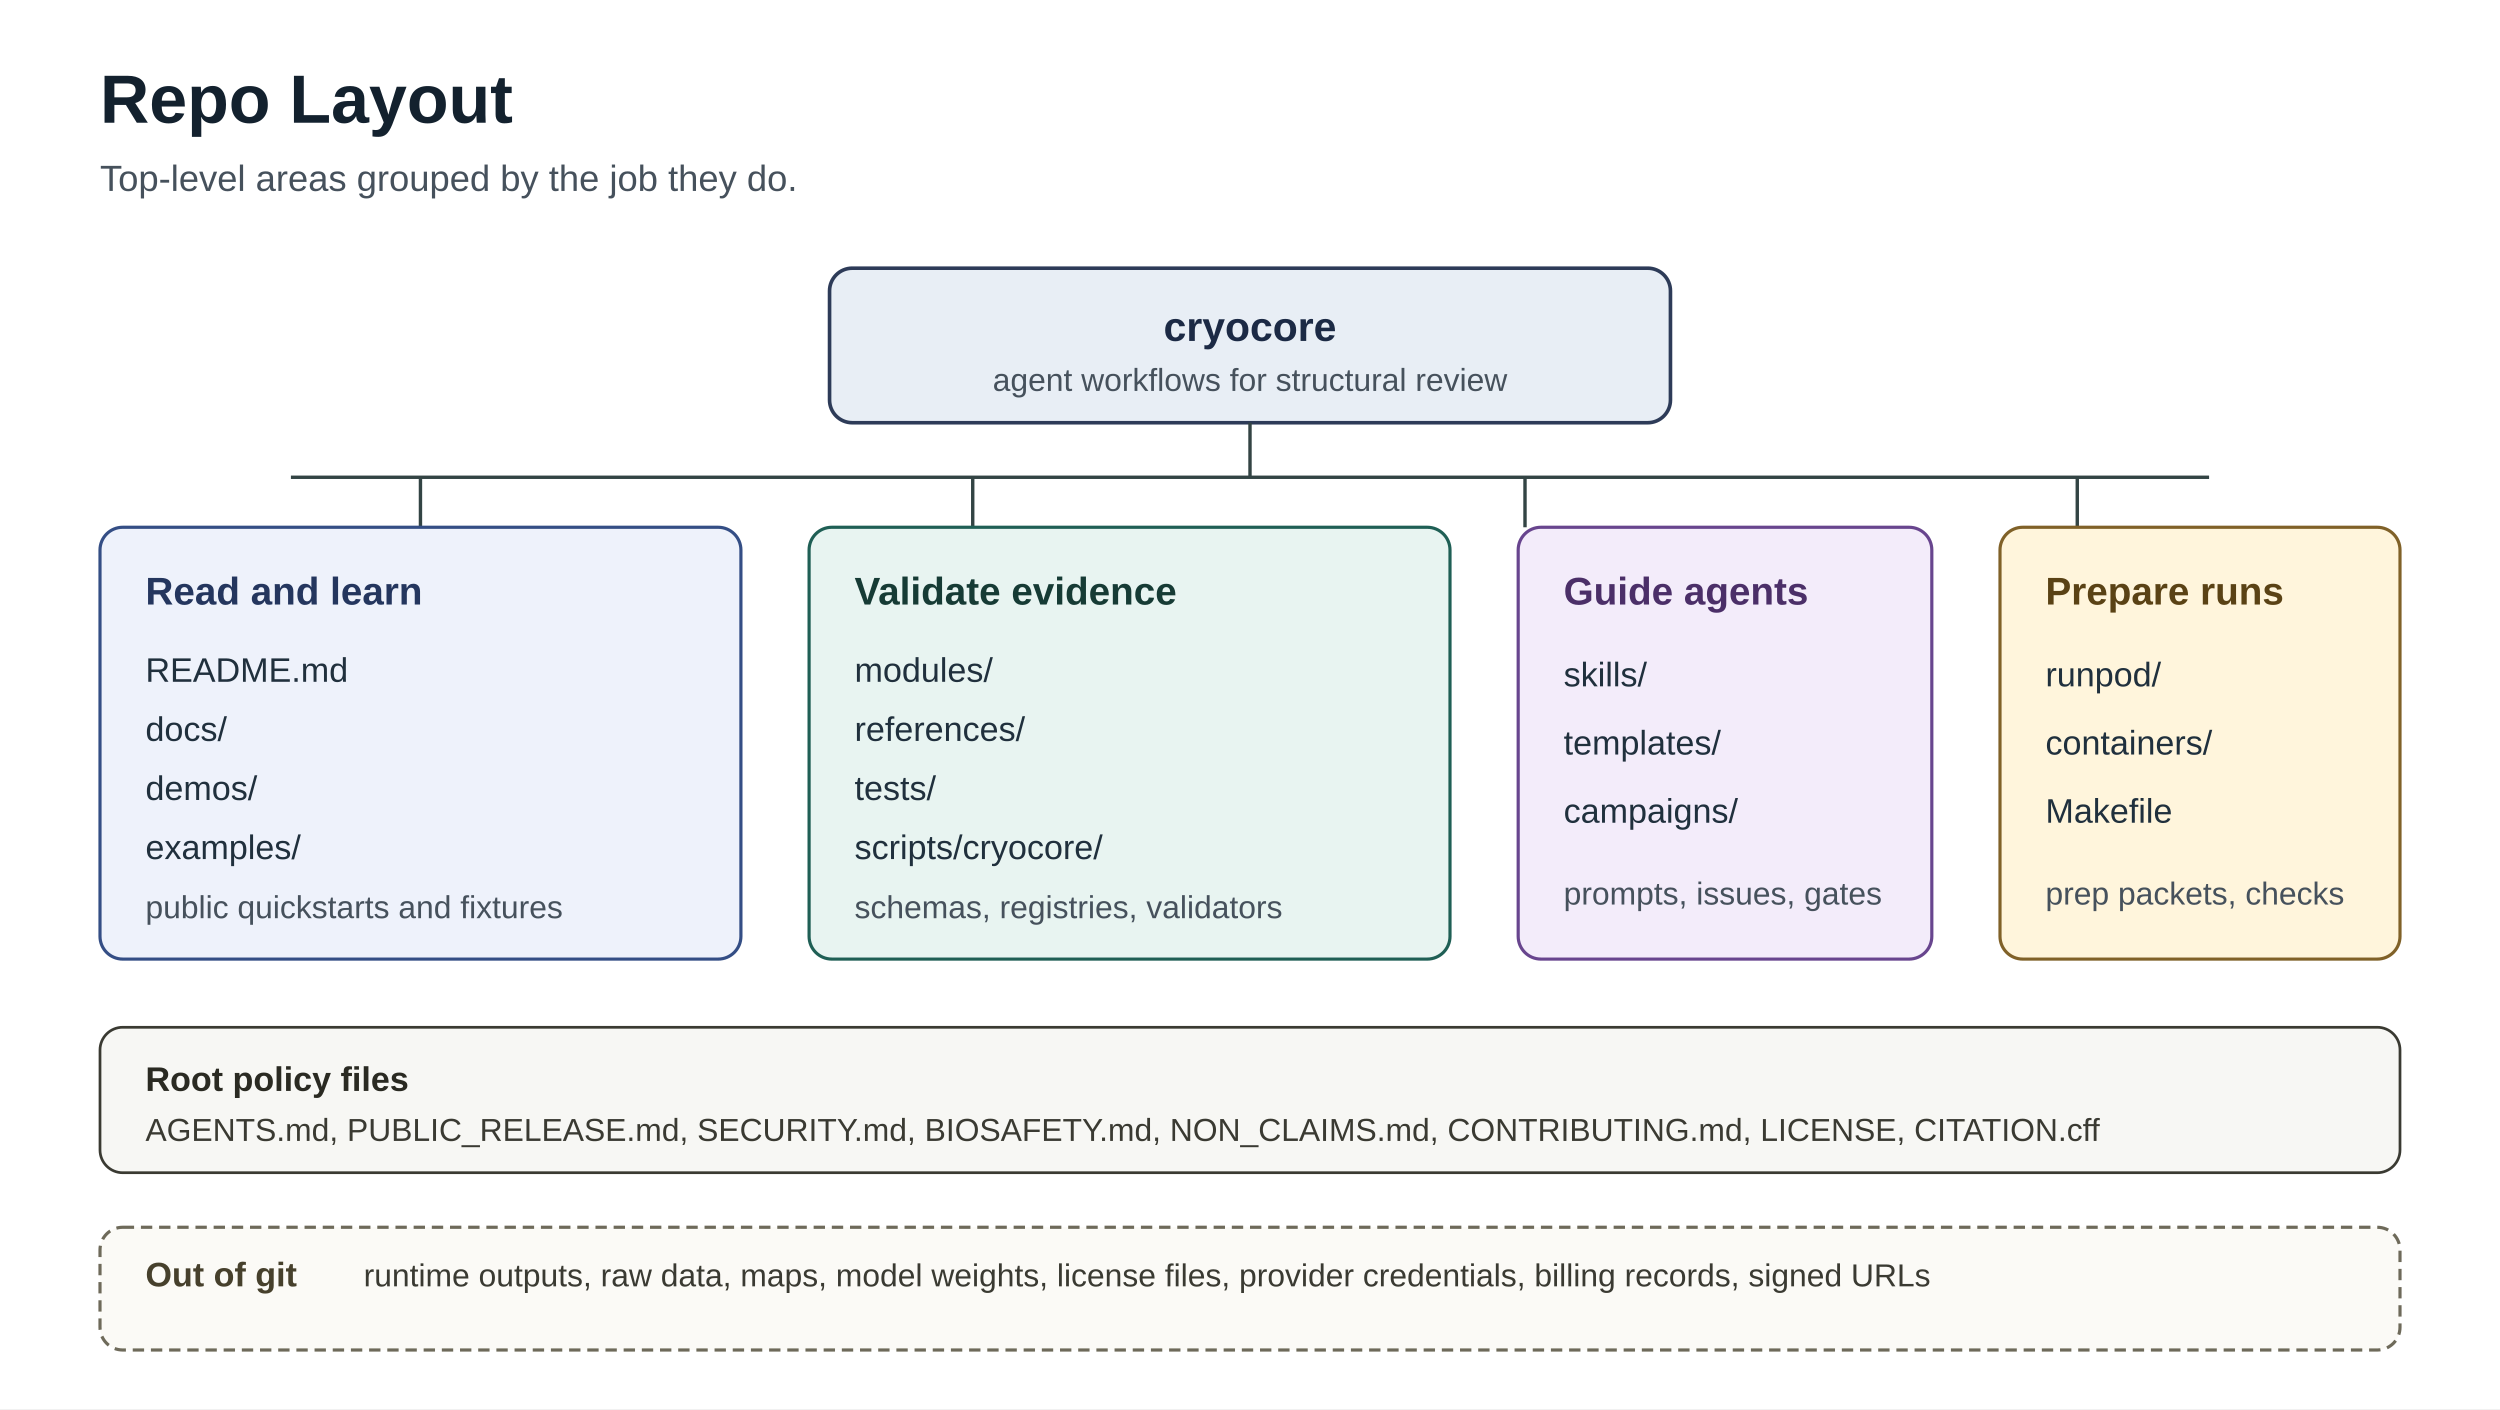
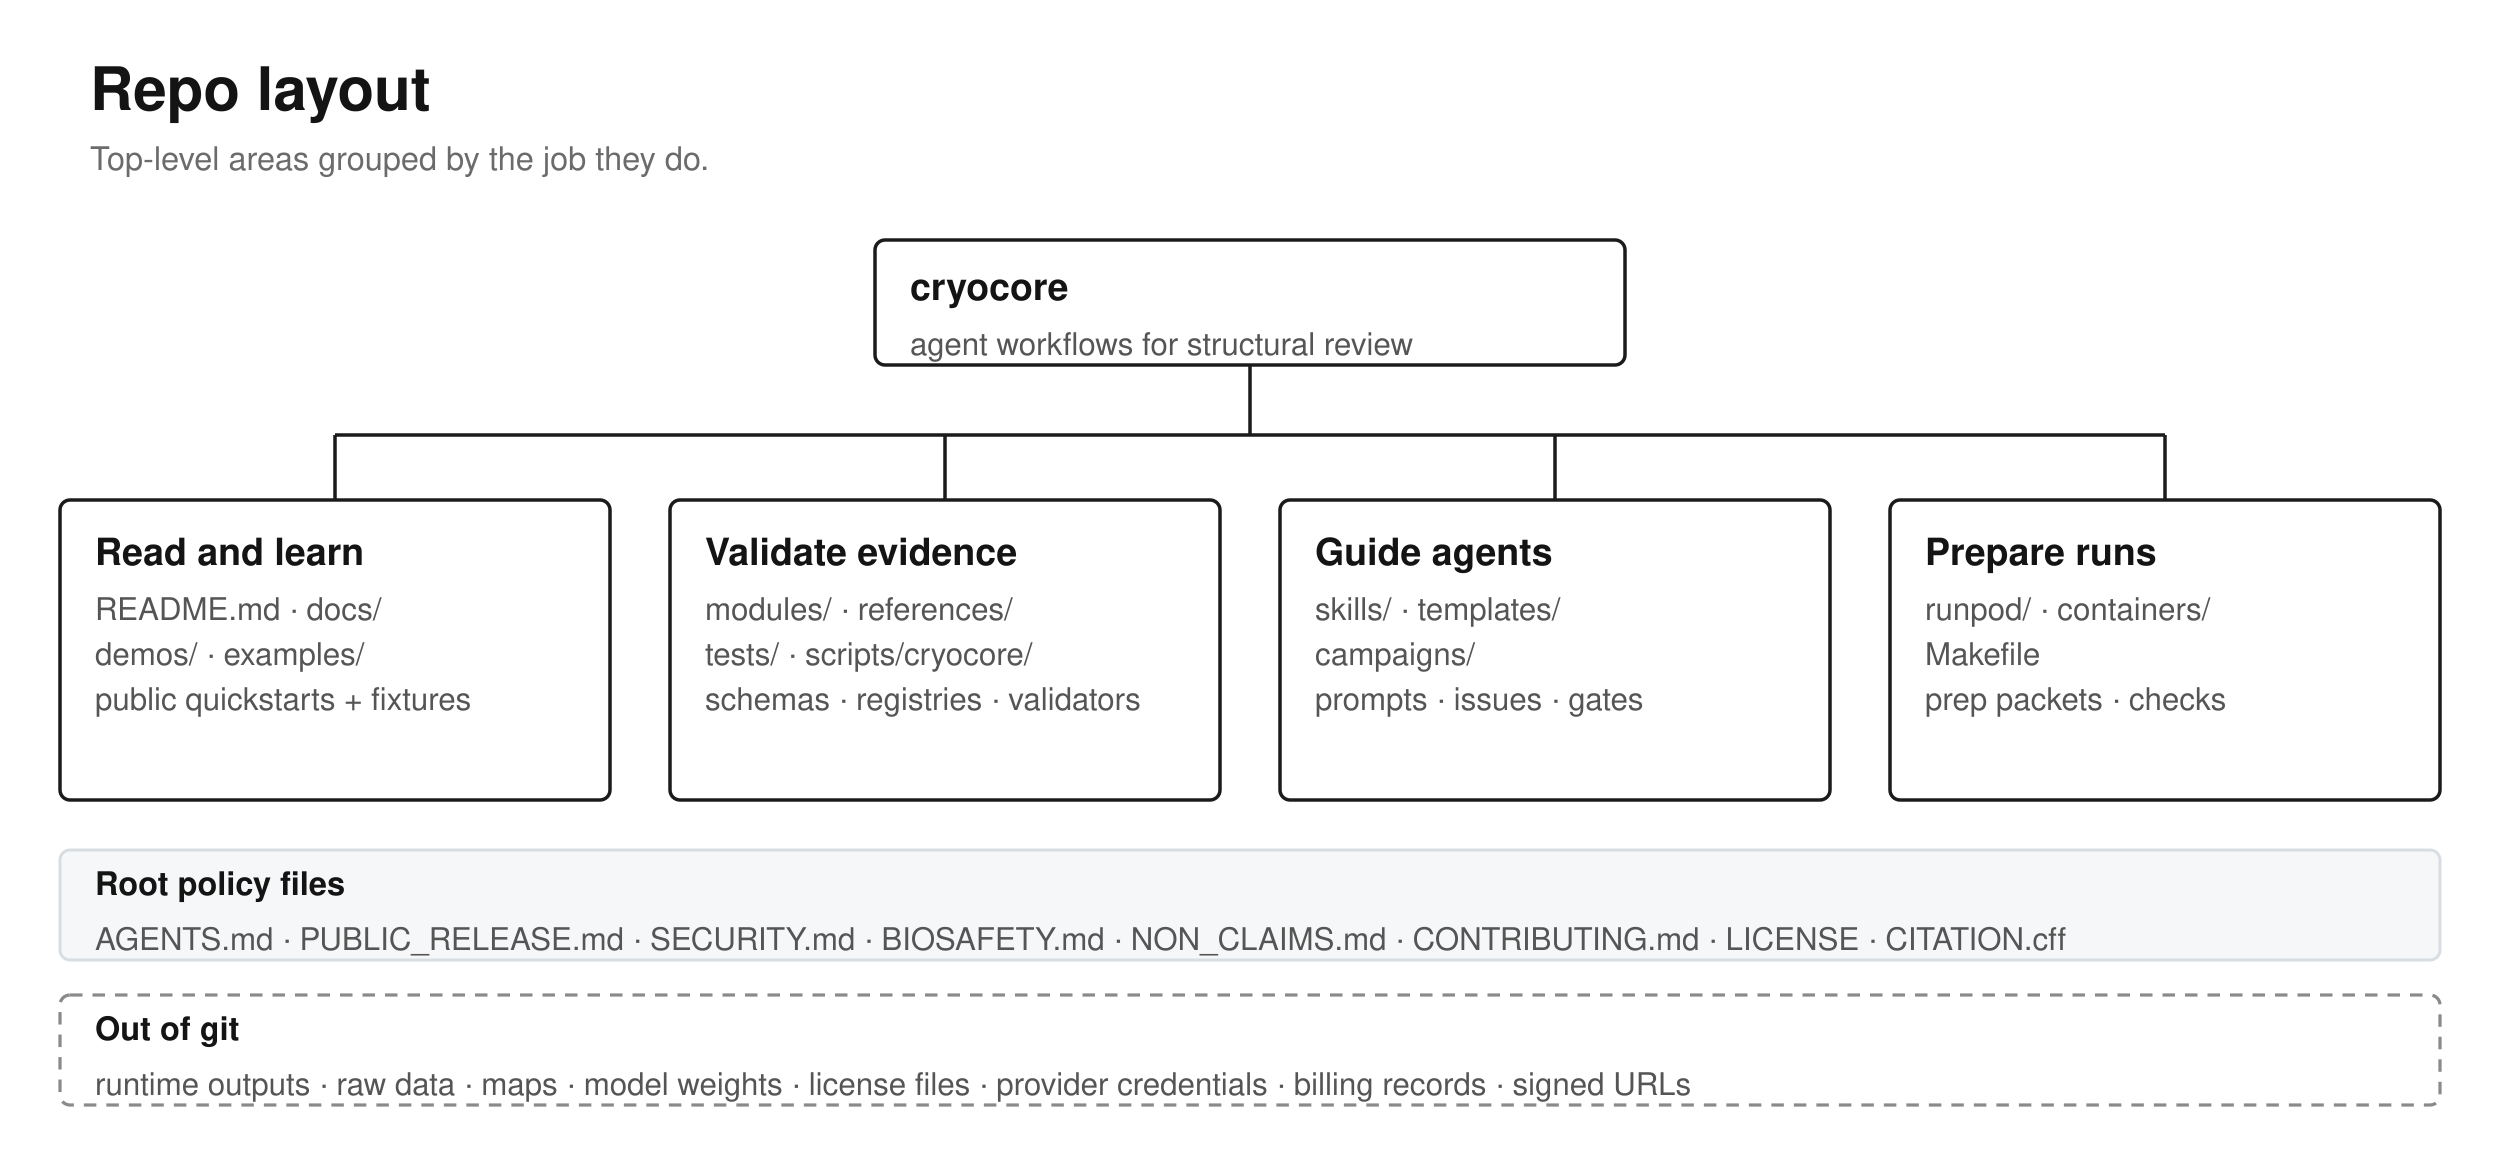
- <svg xmlns="http://www.w3.org/2000/svg" width="1100" height="620" viewBox="0 0 1100 620" role="img" aria-label="CryoCore repo layout grouped by purpose">
-   <rect width="1100" height="620" fill="#ffffff" />
-   <text x="44" y="54" font-family="Arial" font-size="30" font-weight="700" fill="#13212e">Repo Layout</text>
-   <text x="44" y="84" font-family="Arial" font-size="16" fill="#46515c">Top-level areas grouped by the job they do.</text>
-   <g transform="translate(365 118)">
-     <rect width="370" height="68" rx="10" fill="#e8eef5" stroke="#2d3b58" stroke-width="1.6" />
-     <text x="185" y="32" font-family="Arial" font-size="18" font-weight="700" fill="#1c2a45" text-anchor="middle">cryocore</text>
-     <text x="185" y="54" font-family="Arial" font-size="14" fill="#46515c" text-anchor="middle">agent workflows for structural review</text>
+ <svg xmlns="http://www.w3.org/2000/svg" width="1000" height="460" viewBox="0 0 1000 460" font-family="Helvetica, Arial, sans-serif" role="img" aria-label="repo-layout-tree">
+   <defs>
+     <marker id="ar" markerWidth="9" markerHeight="9" refX="6" refY="4" orient="auto">
+       <path d="M0,0 L7,4 L0,8" fill="none" stroke="#1b1b1b" stroke-width="1.4" stroke-linecap="round" stroke-linejoin="round" />
+     </marker>
+   </defs>
+   <rect width="1000" height="460" fill="#ffffff" />
+   <text x="36" y="44" font-size="24" fill="#141414" font-weight="700" text-anchor="start">Repo layout</text>
+   <text x="36" y="68" font-size="13" fill="#6b6b6b" font-weight="400" text-anchor="start">Top-level areas grouped by the job they do.</text>
+   <g transform="translate(350.0 96)">
+     <rect width="300" height="50" rx="4" fill="#ffffff" stroke="#1b1b1b" stroke-width="1.4" />
+     <text x="14" y="24" font-size="15" fill="#141414" font-weight="700" text-anchor="start">cryocore</text>
+     <text x="14" y="46" font-size="12.5" fill="#555555" font-weight="400" text-anchor="start">agent workflows for structural review</text>
  </g>
-   <g stroke="#344" stroke-width="1.5" fill="none">
-     <line x1="550" y1="186" x2="550" y2="210" />
-     <line x1="128" y1="210" x2="972" y2="210" />
-     <line x1="185" y1="210" x2="185" y2="232" />
-     <line x1="428" y1="210" x2="428" y2="232" />
-     <line x1="671" y1="210" x2="671" y2="232" />
-     <line x1="914" y1="210" x2="914" y2="232" />
+   <g transform="translate(24 200)">
+     <rect width="220" height="120" rx="4" fill="#ffffff" stroke="#1b1b1b" stroke-width="1.4" />
+     <text x="14" y="26" font-size="15" fill="#141414" font-weight="700" text-anchor="start">Read and learn</text>
+     <text x="14" y="48" font-size="12.5" fill="#555555" font-weight="400" text-anchor="start">README.md · docs/</text>
+     <text x="14" y="66" font-size="12.5" fill="#555555" font-weight="400" text-anchor="start">demos/ · examples/</text>
+     <text x="14" y="84" font-size="12.5" fill="#555555" font-weight="400" text-anchor="start">public quickstarts + fixtures</text>
  </g>
-   <g transform="translate(44 232)">
-     <rect width="282" height="190" rx="10" fill="#eef2fb" stroke="#344e85" stroke-width="1.4" />
-     <text x="20" y="34" font-family="Arial" font-size="17" font-weight="700" fill="#24365e">Read and learn</text>
-     <text x="20" y="68" font-family="Arial" font-size="15" fill="#20303d">README.md</text>
-     <text x="20" y="94" font-family="Arial" font-size="15" fill="#20303d">docs/</text>
-     <text x="20" y="120" font-family="Arial" font-size="15" fill="#20303d">demos/</text>
-     <text x="20" y="146" font-family="Arial" font-size="15" fill="#20303d">examples/</text>
-     <text x="20" y="172" font-family="Arial" font-size="14" fill="#46515c">public quickstarts and fixtures</text>
+   <g transform="translate(268 200)">
+     <rect width="220" height="120" rx="4" fill="#ffffff" stroke="#1b1b1b" stroke-width="1.4" />
+     <text x="14" y="26" font-size="15" fill="#141414" font-weight="700" text-anchor="start">Validate evidence</text>
+     <text x="14" y="48" font-size="12.5" fill="#555555" font-weight="400" text-anchor="start">modules/ · references/</text>
+     <text x="14" y="66" font-size="12.5" fill="#555555" font-weight="400" text-anchor="start">tests/ · scripts/cryocore/</text>
+     <text x="14" y="84" font-size="12.5" fill="#555555" font-weight="400" text-anchor="start">schemas · registries · validators</text>
  </g>
-   <g transform="translate(356 232)">
-     <rect width="282" height="190" rx="10" fill="#e8f4f1" stroke="#1f5f55" stroke-width="1.4" />
-     <text x="20" y="34" font-family="Arial" font-size="17" font-weight="700" fill="#163b35">Validate evidence</text>
-     <text x="20" y="68" font-family="Arial" font-size="15" fill="#20303d">modules/</text>
-     <text x="20" y="94" font-family="Arial" font-size="15" fill="#20303d">references/</text>
-     <text x="20" y="120" font-family="Arial" font-size="15" fill="#20303d">tests/</text>
-     <text x="20" y="146" font-family="Arial" font-size="15" fill="#20303d">scripts/cryocore/</text>
-     <text x="20" y="172" font-family="Arial" font-size="14" fill="#46515c">schemas, registries, validators</text>
+   <g transform="translate(512 200)">
+     <rect width="220" height="120" rx="4" fill="#ffffff" stroke="#1b1b1b" stroke-width="1.4" />
+     <text x="14" y="26" font-size="15" fill="#141414" font-weight="700" text-anchor="start">Guide agents</text>
+     <text x="14" y="48" font-size="12.5" fill="#555555" font-weight="400" text-anchor="start">skills/ · templates/</text>
+     <text x="14" y="66" font-size="12.5" fill="#555555" font-weight="400" text-anchor="start">campaigns/</text>
+     <text x="14" y="84" font-size="12.5" fill="#555555" font-weight="400" text-anchor="start">prompts · issues · gates</text>
  </g>
-   <g transform="translate(668 232)">
-     <rect width="182" height="190" rx="10" fill="#f3ecfa" stroke="#68458e" stroke-width="1.4" />
-     <text x="20" y="34" font-family="Arial" font-size="17" font-weight="700" fill="#4b2f68">Guide agents</text>
-     <text x="20" y="70" font-family="Arial" font-size="15" fill="#20303d">skills/</text>
-     <text x="20" y="100" font-family="Arial" font-size="15" fill="#20303d">templates/</text>
-     <text x="20" y="130" font-family="Arial" font-size="15" fill="#20303d">campaigns/</text>
-     <text x="20" y="166" font-family="Arial" font-size="14" fill="#46515c">prompts, issues, gates</text>
+   <g transform="translate(756 200)">
+     <rect width="220" height="120" rx="4" fill="#ffffff" stroke="#1b1b1b" stroke-width="1.4" />
+     <text x="14" y="26" font-size="15" fill="#141414" font-weight="700" text-anchor="start">Prepare runs</text>
+     <text x="14" y="48" font-size="12.5" fill="#555555" font-weight="400" text-anchor="start">runpod/ · containers/</text>
+     <text x="14" y="66" font-size="12.5" fill="#555555" font-weight="400" text-anchor="start">Makefile</text>
+     <text x="14" y="84" font-size="12.5" fill="#555555" font-weight="400" text-anchor="start">prep packets · checks</text>
  </g>
-   <g transform="translate(880 232)">
-     <rect width="176" height="190" rx="10" fill="#fff5dc" stroke="#806128" stroke-width="1.4" />
-     <text x="20" y="34" font-family="Arial" font-size="17" font-weight="700" fill="#5a4215">Prepare runs</text>
-     <text x="20" y="70" font-family="Arial" font-size="15" fill="#20303d">runpod/</text>
-     <text x="20" y="100" font-family="Arial" font-size="15" fill="#20303d">containers/</text>
-     <text x="20" y="130" font-family="Arial" font-size="15" fill="#20303d">Makefile</text>
-     <text x="20" y="166" font-family="Arial" font-size="14" fill="#46515c">prep packets, checks</text>
+   <line x1="500.0" y1="146" x2="500.0" y2="174" stroke="#1b1b1b" stroke-width="1.4" />
+   <line x1="134.0" y1="174" x2="866.0" y2="174" stroke="#1b1b1b" stroke-width="1.4" />
+   <line x1="134.0" y1="174" x2="134.0" y2="200" stroke="#1b1b1b" stroke-width="1.4" />
+   <line x1="378.0" y1="174" x2="378.0" y2="200" stroke="#1b1b1b" stroke-width="1.4" />
+   <line x1="622.0" y1="174" x2="622.0" y2="200" stroke="#1b1b1b" stroke-width="1.4" />
+   <line x1="866.0" y1="174" x2="866.0" y2="200" stroke="#1b1b1b" stroke-width="1.4" />
+   <g transform="translate(24 340)">
+     <rect width="952" height="44" rx="4" fill="#f6f7f8" stroke="#d8dde2" stroke-width="1.2" />
+     <text x="14" y="18" font-size="13" fill="#141414" font-weight="700" text-anchor="start">Root policy files</text>
+     <text x="14" y="40" font-size="12.5" fill="#555555" font-weight="400" text-anchor="start">AGENTS.md · PUBLIC_RELEASE.md · SECURITY.md · BIOSAFETY.md · NON_CLAIMS.md · CONTRIBUTING.md · LICENSE · CITATION.cff</text>
  </g>
-   <g transform="translate(44 452)">
-     <rect width="1012" height="64" rx="10" fill="#f7f7f4" stroke="#3a3a32" stroke-width="1.2" />
-     <text x="20" y="28" font-family="Arial" font-size="15" font-weight="700" fill="#2a2a22">Root policy files</text>
-     <text x="20" y="50" font-family="Arial" font-size="14" fill="#3a3a32">AGENTS.md, PUBLIC_RELEASE.md, SECURITY.md, BIOSAFETY.md, NON_CLAIMS.md, CONTRIBUTING.md, LICENSE, CITATION.cff</text>
-   </g>
-   <g transform="translate(44 540)">
-     <rect width="1012" height="54" rx="10" fill="#fbfaf6" stroke="#6e6a5a" stroke-width="1.4" stroke-dasharray="5 3" />
-     <text x="20" y="26" font-family="Arial" font-size="15" font-weight="700" fill="#46402c">Out of git</text>
-     <text x="116" y="26" font-family="Arial" font-size="14" fill="#3a3a32">runtime outputs, raw data, maps, model weights, license files, provider credentials, billing records, signed URLs</text>
+   <g transform="translate(24 398)">
+     <rect width="952" height="44" rx="4" fill="none" stroke="#8a8a8a" stroke-width="1.3" stroke-dasharray="5 4" />
+     <text x="14" y="18" font-size="13" fill="#141414" font-weight="700" text-anchor="start">Out of git</text>
+     <text x="14" y="40" font-size="12.5" fill="#555555" font-weight="400" text-anchor="start">runtime outputs · raw data · maps · model weights · license files · provider credentials · billing records · signed URLs</text>
  </g>
</svg>
